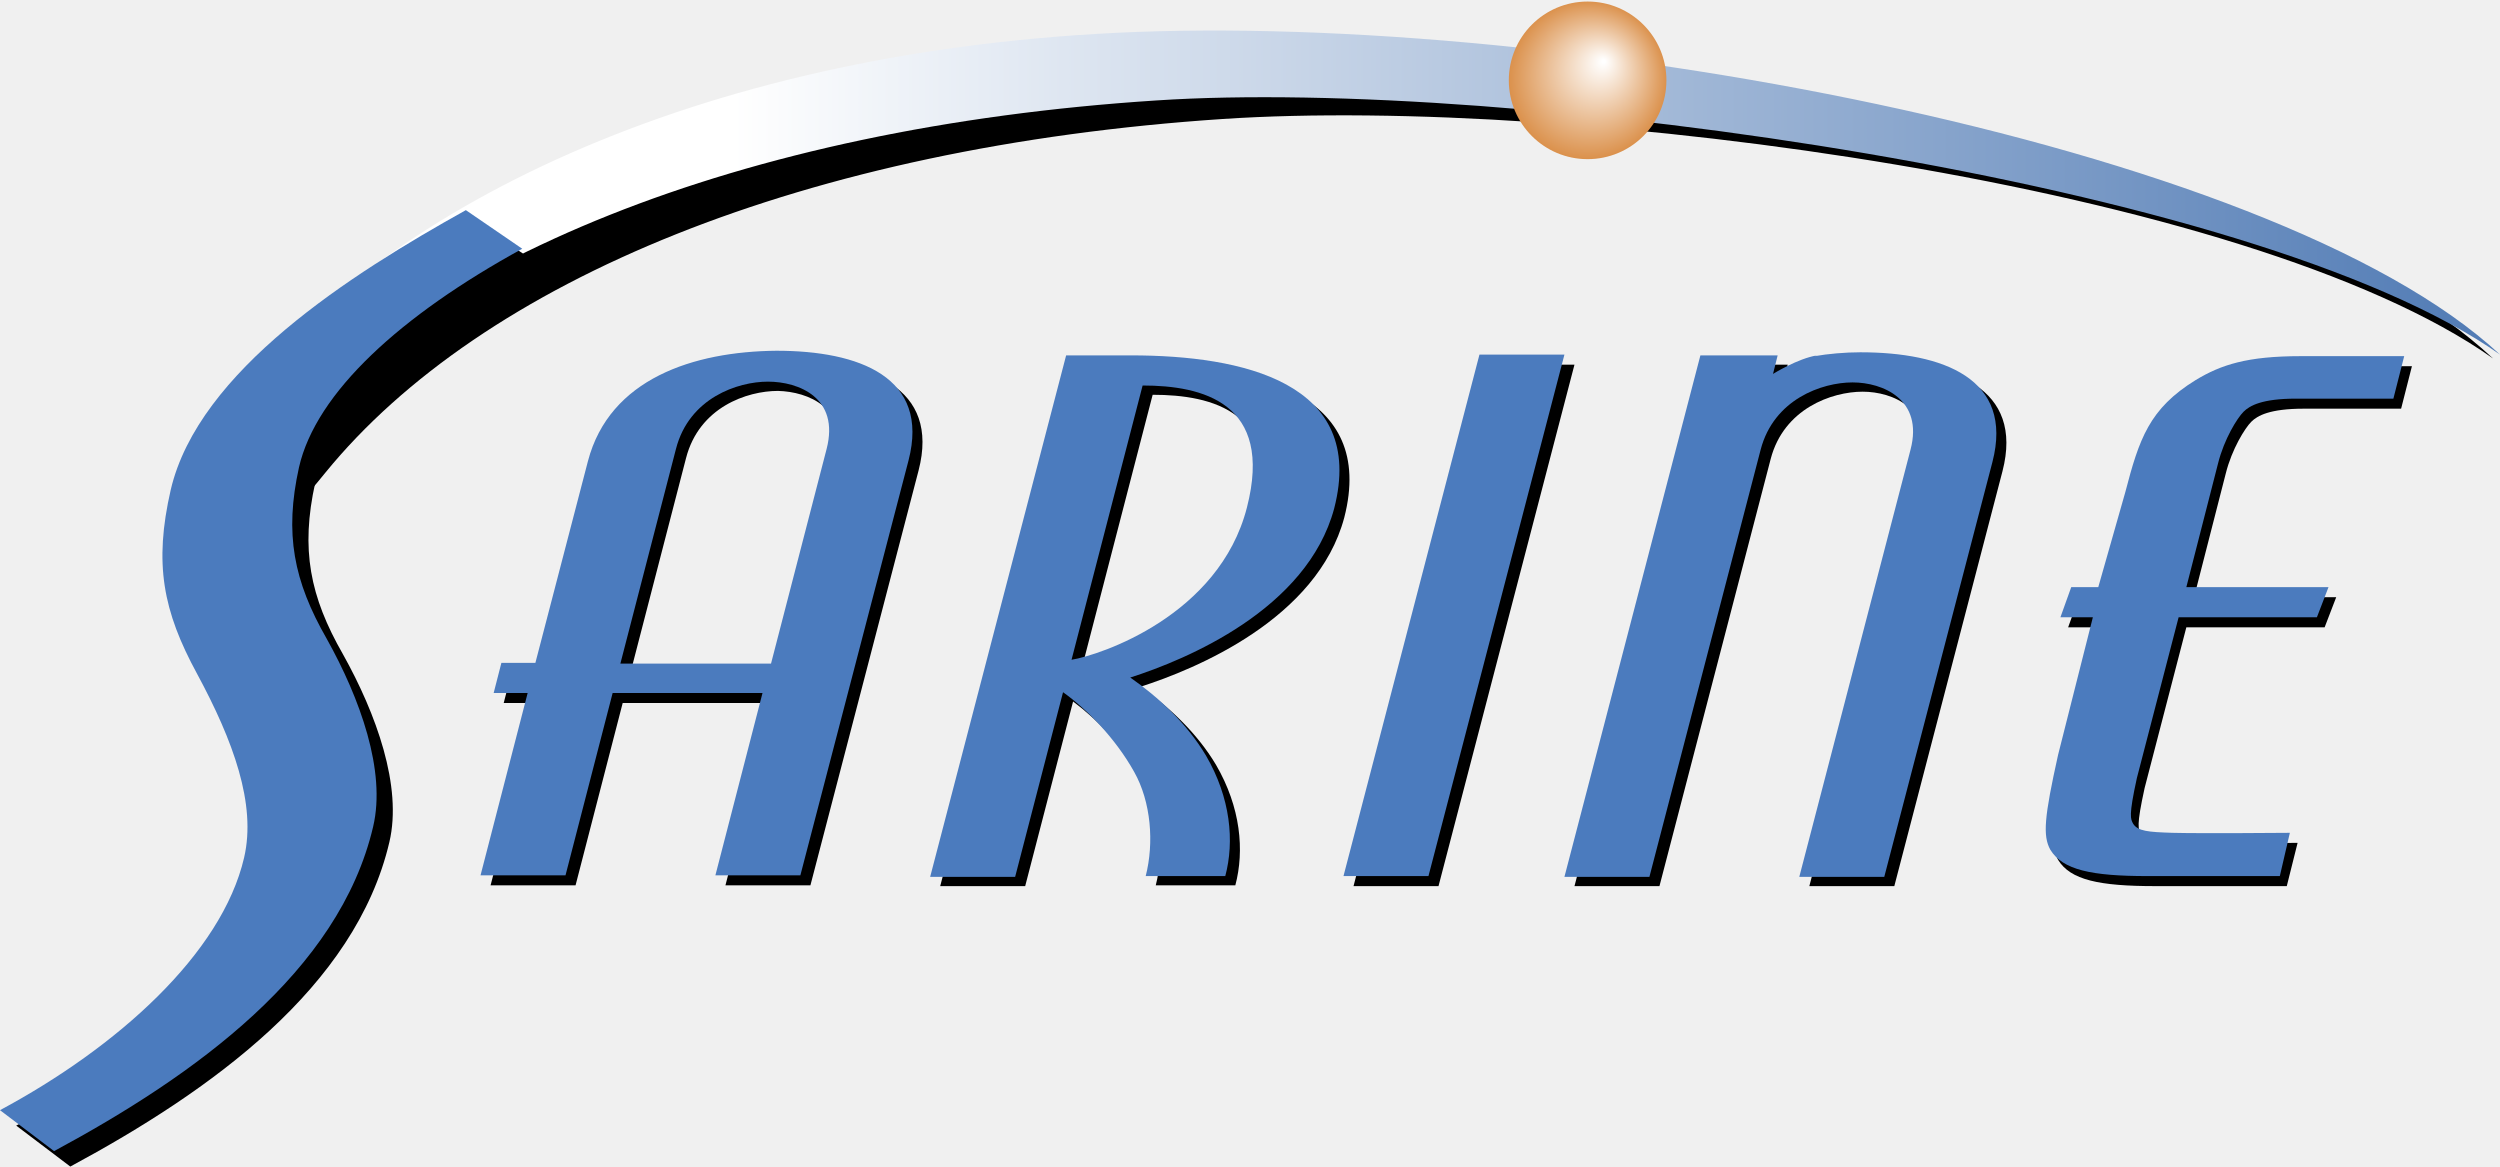
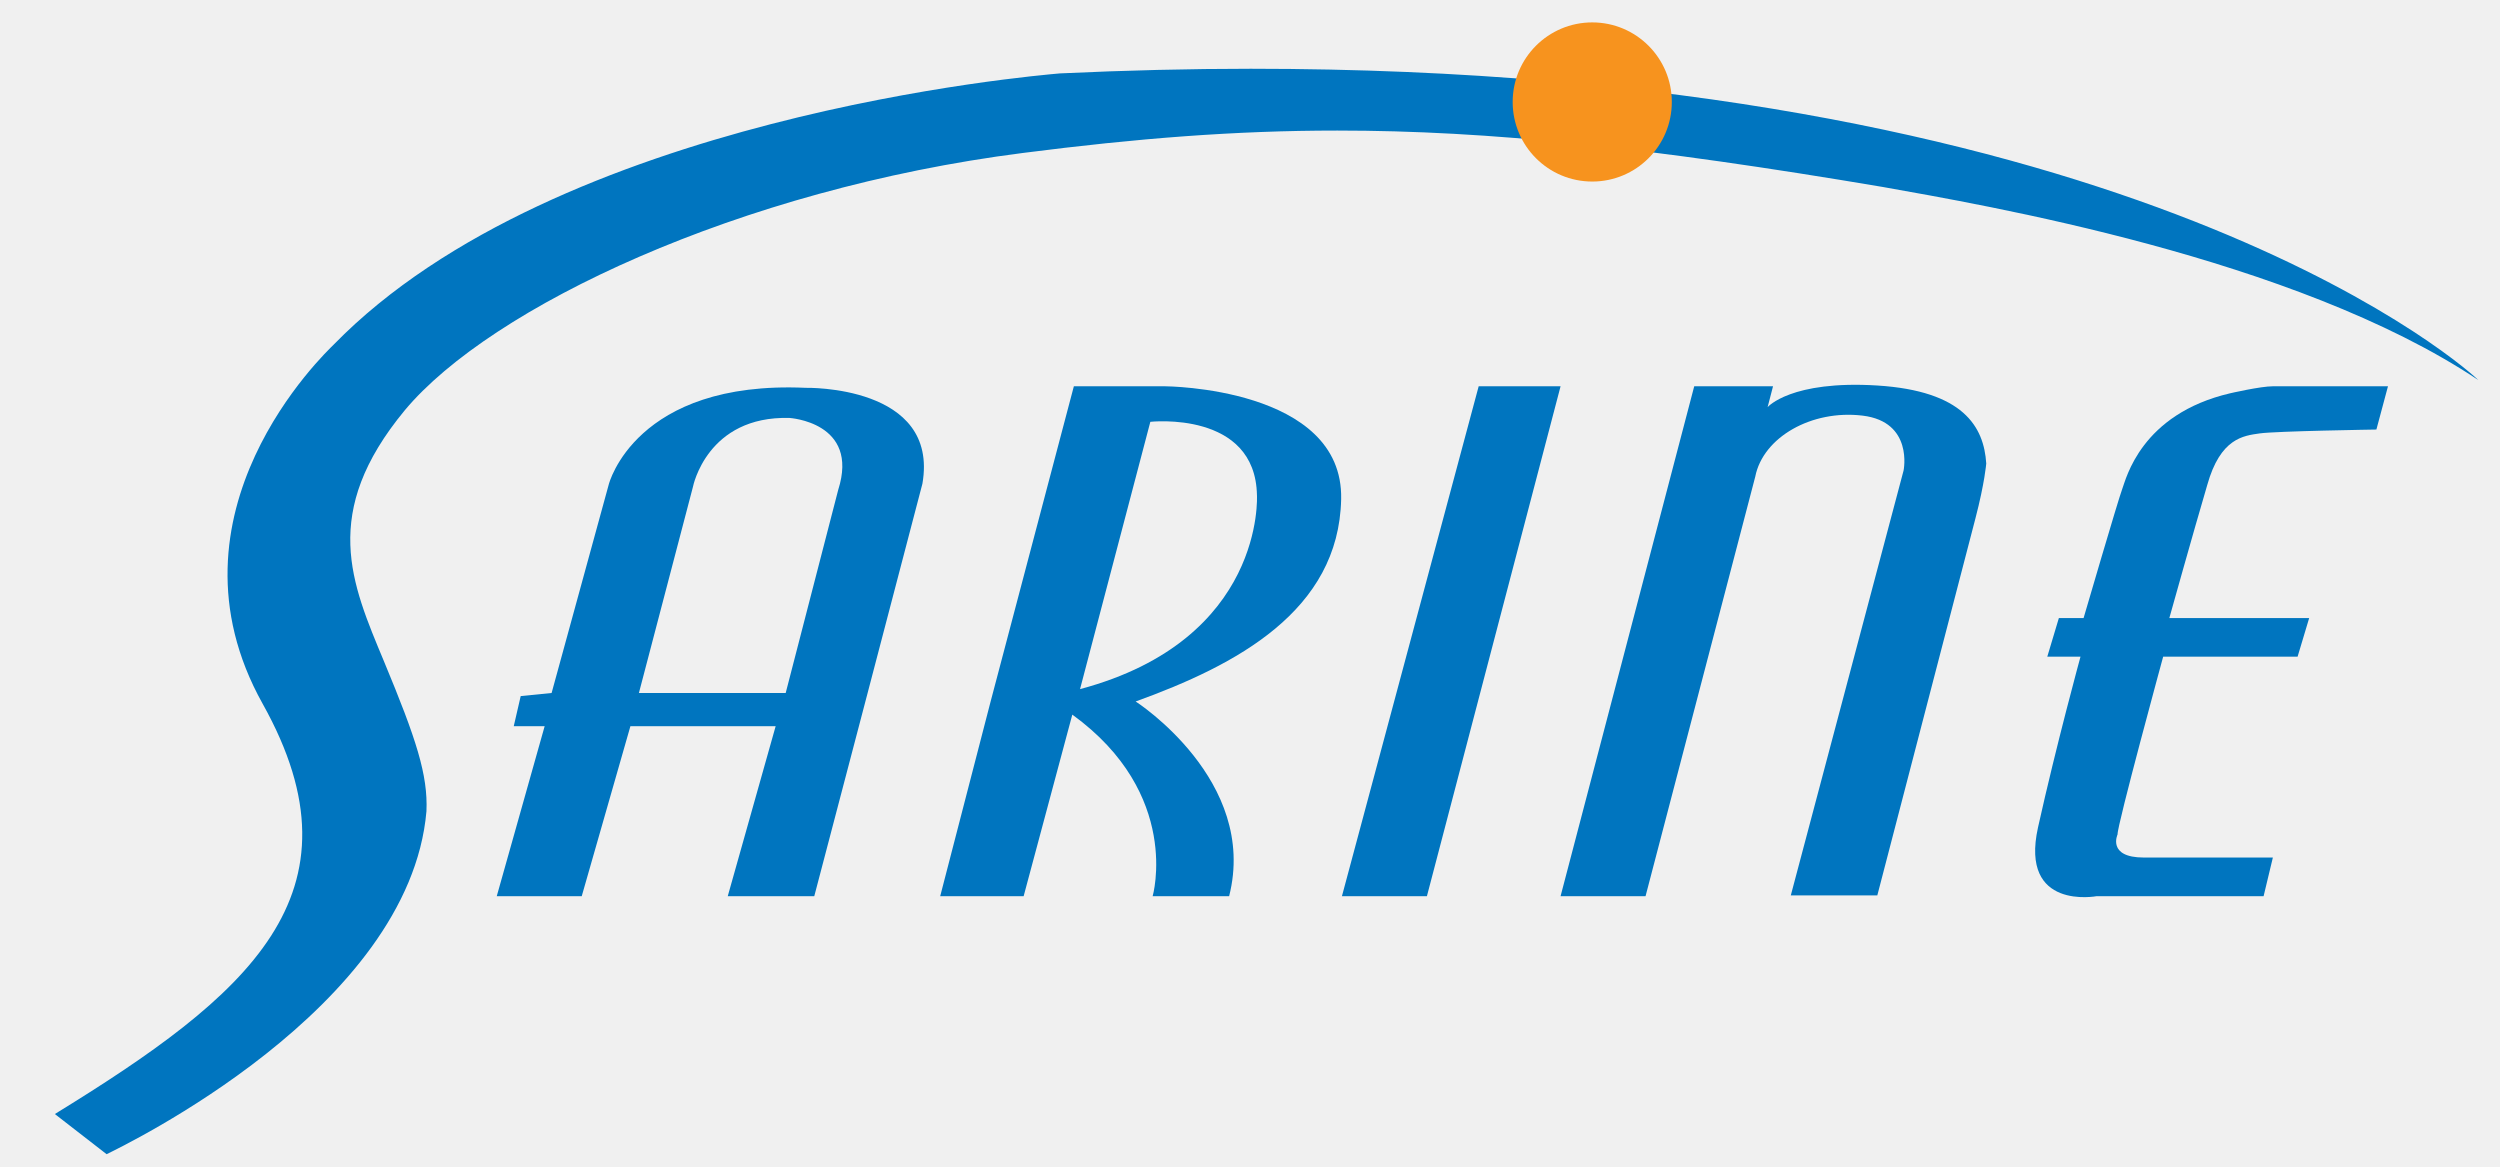
- <svg xmlns="http://www.w3.org/2000/svg" xmlns:xlink="http://www.w3.org/1999/xlink" version="1.1" x="0px" y="0px" viewBox="0 0 323.6 151" enable-background="new 0 0 323.6 151" xml:space="preserve">
-   <g id="Layer_2" display="none">
-     <rect x="-140.4" y="-436.3" display="inline" fill="#FFFFFF" stroke="#000000" stroke-miterlimit="10" width="595.3" height="841.9" />
+ <svg xmlns="http://www.w3.org/2000/svg" xmlns:xlink="http://www.w3.org/1999/xlink" version="1.1" id="Layer_1" x="0px" y="0px" viewBox="0 0 323.6 151" style="enable-background:new 0 0 323.6 151;" xml:space="preserve">
+   <style type="text/css">
+ 	.st0{display:none;}
+ 	.st1{display:inline;fill:#FFFFFF;stroke:#000000;stroke-miterlimit:10;}
+ 	.st2{display:inline;}
+ 	.st3{clip-path:url(#SVGID_2_);fill:url(#SVGID_3_);}
+ 	.st4{fill:#4B7BBE;}
+ 	.st5{fill:url(#SVGID_4_);}
+ 	.st6{fill:#0075BF;}
+ 	.st7{fill:#F7931E;}
+ </style>
+   <g id="Layer_2" class="st0">
+     <rect x="-140.4" y="-436.3" class="st1" width="595.3" height="841.9" />
  </g>
-   <g id="Layer_2_1_" display="none">
-     <g display="inline">
+   <g id="Layer_2_1_" class="st0">
+     <g class="st2">
      <g>
-         <path d="M282.4-72.7c0,0.6,0.5,1.1,1,1.1c0.5,0,1-0.5,1-1.1c0-0.6-0.5-1.1-1-1.1C282.9-73.8,282.4-73.3,282.4-72.7L282.4-72.7z" />
-         <path d="M103.4-83h1.3l0.7,0c0.5,0,1.4,0.1,1.9,0.2c0-0.2,0-0.5,0-0.9c0-0.4,0-0.5,0-0.7h-6.4v12.5h6.5c0-0.2-0.1-0.4-0.1-0.8     c0-0.5,0.1-0.6,0.1-0.8c-0.5,0.1-1.4,0.1-1.9,0.2c-1,0-1.1,0.1-2.1,0.1v-4.6h1.7c0.5,0,1.3,0.1,1.8,0.1c0-0.2-0.1-0.5-0.1-0.7     c0-0.2,0-0.4,0.1-0.5c-0.5,0-1.3,0.1-1.8,0.1h-1.7V-83z" />
-         <path d="M56.2-81.9c0.2-0.6,0.3-1.2,0.5-1.8c-0.4-0.4-1.5-0.9-2.7-0.9c-2.6,0-4,1.7-4,3.8c0,4.4,5.1,3.3,5.1,6.3     c0,1.3-0.9,1.9-2,1.9c-1.2,0-2.1-0.7-2.4-2h-0.3c-0.1,0.8-0.3,1.6-0.5,2.3c0.8,0.6,1.8,0.8,2.8,0.8c2.7,0,4.5-1.7,4.5-4     c0-4.2-5.2-3.7-5.2-6.2c0-1,0.5-1.8,1.9-1.8c1,0,1.6,0.6,2,1.6H56.2L56.2-81.9z" />
+         <path d="M282.4-72.7c0,0.6,0.5,1.1,1,1.1s1-0.5,1-1.1s-0.5-1.1-1-1.1C282.9-73.8,282.4-73.3,282.4-72.7L282.4-72.7z" />
+         <path d="M103.4-83h1.3h0.7c0.5,0,1.4,0.1,1.9,0.2c0-0.2,0-0.5,0-0.9s0-0.5,0-0.7h-6.4v12.5h6.5c0-0.2-0.1-0.4-0.1-0.8     c0-0.5,0.1-0.6,0.1-0.8c-0.5,0.1-1.4,0.1-1.9,0.2c-1,0-1.1,0.1-2.1,0.1v-4.6h1.7c0.5,0,1.3,0.1,1.8,0.1c0-0.2-0.1-0.5-0.1-0.7     s0-0.4,0.1-0.5c-0.5,0-1.3,0.1-1.8,0.1h-1.7V-83z" />
+         <path d="M56.2-81.9c0.2-0.6,0.3-1.2,0.5-1.8c-0.4-0.4-1.5-0.9-2.7-0.9c-2.6,0-4,1.7-4,3.8c0,4.4,5.1,3.3,5.1,6.3     c0,1.3-0.9,1.9-2,1.9c-1.2,0-2.1-0.7-2.4-2h-0.3c-0.1,0.8-0.3,1.6-0.5,2.3c0.8,0.6,1.8,0.8,2.8,0.8c2.7,0,4.5-1.7,4.5-4     c0-4.2-5.2-3.7-5.2-6.2c0-1,0.5-1.8,1.9-1.8c1,0,1.6,0.6,2,1.6L56.2-81.9L56.2-81.9z" />
        <path d="M65.2-75.6c0.5,1.2,0.8,2.5,1.2,3.8c0.5,0,1-0.1,1.5-0.1s1,0.1,1.5,0.1l-4.8-12.7c-0.2,0-0.4,0.1-0.6,0.1     c-0.2,0-0.4,0-0.7-0.1l-4.9,12.7c0.3,0,0.6-0.1,0.8-0.1c0.3,0,0.5,0,0.8,0.1c0.3-1.3,0.7-2.4,1.2-3.8H65.2L65.2-75.6z M61.7-76.7     l1.6-4.3l1.5,4.3H61.7L61.7-76.7z" />
-         <path d="M71.2-71.7c0.4,0,0.9-0.1,1.3-0.1c0.4,0,0.9,0.1,1.3,0.1v-5.9h0.1c0.4,0.7,0.9,1.5,1.1,2l2,3.8c0.5,0,1-0.1,1.5-0.1     c0.5,0,1,0.1,1.6,0.1l-0.7-1.1c-1-1.7-2.1-3.4-3-5.1c1.6-0.4,2.7-1.5,2.7-3.3c0-1.2-0.5-2.1-1.5-2.6c-0.7-0.4-2-0.4-2.8-0.4h-3.7     V-71.7L71.2-71.7z M73.8-83.3c1,0,2.3-0.1,2.6,1.4c0.1,0.4,0.1,0.7,0.1,0.9c0,1.9-0.9,2.8-2.7,2.6V-83.3L73.8-83.3z" />
-         <path d="M82.2-71.7c0.4,0,0.9-0.1,1.3-0.1c0.4,0,0.9,0.1,1.3,0.1v-12.5c-0.4,0-0.9,0.1-1.3,0.1c-0.4,0-0.9-0.1-1.3-0.1V-71.7     L82.2-71.7z" />
-         <path d="M88.1-71.8c0.2,0,0.5-0.1,0.7-0.1c0.2,0,0.5,0,0.7,0.1v-8.9l1.9,2.1c1.9,2.2,3.8,4.4,5.8,6.8l1.5,0v-12.5     c-0.2,0-0.5,0.1-0.7,0.1c-0.2,0-0.5,0-0.7-0.1v8.6c-2.4-2.9-5-5.7-7.4-8.6h-1.7V-71.8L88.1-71.8z" />
-         <path d="M118.8-83.4c1.5,0,2.7,0.1,3.6,0.2c0-0.2-0.1-0.4-0.1-0.5c0-0.2,0-0.3,0.1-0.5h-8.8c0,0.2,0.1,0.4,0.1,0.5     c0,0.2,0,0.4-0.1,0.5c1-0.1,2-0.2,3.8-0.2v11.7c0.2,0,0.5-0.1,0.7-0.1c0.2,0,0.5,0,0.8,0.1V-83.4L118.8-83.4z" />
-         <path d="M126-83.4h1.3l1.7,0c0.5,0,1,0.1,1.5,0.2c0-0.2-0.1-0.4-0.1-0.5c0-0.2,0-0.3,0.1-0.5h-6.1v12.5h6.2     c0-0.2-0.1-0.4-0.1-0.6c0-0.2,0-0.3,0.1-0.5c-0.5,0.1-1,0.1-1.6,0.2c-1,0-2.1,0.1-3.1,0.1V-78h2.7c0.5,0,1,0.1,1.5,0.1     c0-0.2-0.1-0.4-0.1-0.5c0-0.2,0-0.3,0.1-0.5c-0.5,0-1,0.1-1.5,0.1H126V-83.4L126-83.4z" />
-         <path d="M142.4-73.8c-0.3,0.3-1.8,1.5-3.6,1.5c-2.7,0-4.6-2.3-4.6-5.8c0-3.1,1.6-5.8,4.7-5.8c1.8,0,3,1.2,3.3,1.6l0.1,0     c0.1-0.5,0.2-1,0.4-1.4c-1.1-0.5-2.4-0.8-3.7-0.8c-3.6,0-6.5,2.3-6.5,6.5c0,4,2.3,6.5,6,6.5c1.3,0,2.7-0.3,3.8-1L142.4-73.8     L142.4-73.8z" />
-         <path d="M153.8-79c-1.2,0-2.4,0.1-3.6,0.1c-1.2,0-2.4-0.1-3.6-0.1v-5.2c-0.3,0-0.5,0.1-0.8,0.1c-0.3,0-0.5,0-0.8-0.1v12.5     c0.2,0,0.5-0.1,0.8-0.1c0.2,0,0.5,0,0.8,0.1v-6.3c1.2,0,2.4-0.1,3.6-0.1c1.2,0,2.4,0.1,3.6,0.1v6.3c0.2,0,0.5-0.1,0.8-0.1     c0.2,0,0.5,0,0.8,0.1v-12.5c-0.3,0-0.5,0.1-0.8,0.1c-0.3,0-0.5,0-0.8-0.1V-79L153.8-79z" />
-         <path d="M168.9-84.3c-0.2,0-0.3,0.1-0.5,0.1c-0.2,0-0.3,0-0.5-0.1v9.4h-0.2l-8.1-9.4h-0.7v12.5c0.2,0,0.3-0.1,0.5-0.1     c0.2,0,0.3,0,0.5,0.1v-9.9h0.2l7.4,8.7c0.4,0.4,0.7,0.9,0.9,1.1h0.5V-84.3L168.9-84.3z" />
+         <path d="M71.2-71.7c0.4,0,0.9-0.1,1.3-0.1s0.9,0.1,1.3,0.1v-5.9h0.1c0.4,0.7,0.9,1.5,1.1,2l2,3.8c0.5,0,1-0.1,1.5-0.1     s1,0.1,1.6,0.1l-0.7-1.1c-1-1.7-2.1-3.4-3-5.1c1.6-0.4,2.7-1.5,2.7-3.3c0-1.2-0.5-2.1-1.5-2.6c-0.7-0.4-2-0.4-2.8-0.4h-3.7     L71.2-71.7L71.2-71.7z M73.8-83.3c1,0,2.3-0.1,2.6,1.4c0.1,0.4,0.1,0.7,0.1,0.9c0,1.9-0.9,2.8-2.7,2.6V-83.3L73.8-83.3z" />
+         <path d="M82.2-71.7c0.4,0,0.9-0.1,1.3-0.1s0.9,0.1,1.3,0.1v-12.5c-0.4,0-0.9,0.1-1.3,0.1s-0.9-0.1-1.3-0.1V-71.7L82.2-71.7z" />
+         <path d="M88.1-71.8c0.2,0,0.5-0.1,0.7-0.1s0.5,0,0.7,0.1v-8.9l1.9,2.1c1.9,2.2,3.8,4.4,5.8,6.8h1.5v-12.5c-0.2,0-0.5,0.1-0.7,0.1     s-0.5,0-0.7-0.1v8.6c-2.4-2.9-5-5.7-7.4-8.6h-1.7v12.5H88.1z" />
+         <path d="M118.8-83.4c1.5,0,2.7,0.1,3.6,0.2c0-0.2-0.1-0.4-0.1-0.5c0-0.2,0-0.3,0.1-0.5h-8.8c0,0.2,0.1,0.4,0.1,0.5     c0,0.2,0,0.4-0.1,0.5c1-0.1,2-0.2,3.8-0.2v11.7c0.2,0,0.5-0.1,0.7-0.1s0.5,0,0.8,0.1L118.8-83.4L118.8-83.4z" />
+         <path d="M126-83.4h1.3h1.7c0.5,0,1,0.1,1.5,0.2c0-0.2-0.1-0.4-0.1-0.5c0-0.2,0-0.3,0.1-0.5h-6.1v12.5h6.2c0-0.2-0.1-0.4-0.1-0.6     s0-0.3,0.1-0.5c-0.5,0.1-1,0.1-1.6,0.2c-1,0-2.1,0.1-3.1,0.1V-78h2.7c0.5,0,1,0.1,1.5,0.1c0-0.2-0.1-0.4-0.1-0.5     c0-0.2,0-0.3,0.1-0.5c-0.5,0-1,0.1-1.5,0.1H126V-83.4L126-83.4z" />
+         <path d="M142.4-73.8c-0.3,0.3-1.8,1.5-3.6,1.5c-2.7,0-4.6-2.3-4.6-5.8c0-3.1,1.6-5.8,4.7-5.8c1.8,0,3,1.2,3.3,1.6h0.1     c0.1-0.5,0.2-1,0.4-1.4c-1.1-0.5-2.4-0.8-3.7-0.8c-3.6,0-6.5,2.3-6.5,6.5c0,4,2.3,6.5,6,6.5c1.3,0,2.7-0.3,3.8-1L142.4-73.8     L142.4-73.8z" />
+         <path d="M153.8-79c-1.2,0-2.4,0.1-3.6,0.1c-1.2,0-2.4-0.1-3.6-0.1v-5.2c-0.3,0-0.5,0.1-0.8,0.1s-0.5,0-0.8-0.1v12.5     c0.2,0,0.5-0.1,0.8-0.1c0.2,0,0.5,0,0.8,0.1V-78c1.2,0,2.4-0.1,3.6-0.1c1.2,0,2.4,0.1,3.6,0.1v6.3c0.2,0,0.5-0.1,0.8-0.1     c0.2,0,0.5,0,0.8,0.1v-12.5c-0.3,0-0.5,0.1-0.8,0.1s-0.5,0-0.8-0.1V-79L153.8-79z" />
+         <path d="M168.9-84.3c-0.2,0-0.3,0.1-0.5,0.1s-0.3,0-0.5-0.1v9.4h-0.2l-8.1-9.4h-0.7v12.5c0.2,0,0.3-0.1,0.5-0.1s0.3,0,0.5,0.1     v-9.9h0.2l7.4,8.7c0.4,0.4,0.7,0.9,0.9,1.1h0.5L168.9-84.3L168.9-84.3z" />
        <path d="M182.7-78.2c0.1,2-1.2,6-4.8,6c-2.6,0-4.7-1.9-4.7-5.7c0-3.7,1.8-6.1,4.8-6.1c1.4,0,2.7,0.6,3.6,1.8     C182.5-81,182.7-79.7,182.7-78.2L182.7-78.2z M177.9-71.6c3.8,0,6.5-2.7,6.5-6.7c0-4.4-3.3-6.3-6.5-6.3c-3.5,0-6.3,2.5-6.3,6.5     C171.5-74.1,174.1-71.6,177.9-71.6L177.9-71.6z" />
-         <path d="M188.4-84.3c-0.3,0-0.5,0.1-0.8,0.1c-0.3,0-0.5,0-0.8-0.1v12.5h6.2c0-0.2-0.1-0.4-0.1-0.6c0-0.2,0-0.3,0.1-0.5     c-0.5,0.1-1.1,0.1-1.6,0.2c-1,0-2.1,0.1-3.1,0.1V-84.3L188.4-84.3z" />
-         <path d="M206.1-78.2c0.1,2-1.2,6-4.8,6c-2.6,0-4.7-1.9-4.7-5.7c0-3.7,1.8-6.1,4.8-6.1c1.4,0,2.7,0.6,3.6,1.8     C205.9-81,206.1-79.7,206.1-78.2L206.1-78.2z M201.3-71.6c3.8,0,6.5-2.7,6.5-6.7c0-4.4-3.3-6.3-6.5-6.3c-3.5,0-6.3,2.5-6.3,6.5     C195-74.1,197.5-71.6,201.3-71.6L201.3-71.6z" />
+         <path d="M188.4-84.3c-0.3,0-0.5,0.1-0.8,0.1s-0.5,0-0.8-0.1v12.5h6.2c0-0.2-0.1-0.4-0.1-0.6s0-0.3,0.1-0.5     c-0.5,0.1-1.1,0.1-1.6,0.2c-1,0-2.1,0.1-3.1,0.1v-11.7H188.4z" />
+         <path d="M206.1-78.2c0.1,2-1.2,6-4.8,6c-2.6,0-4.7-1.9-4.7-5.7c0-3.7,1.8-6.1,4.8-6.1c1.4,0,2.7,0.6,3.6,1.8     C205.9-81,206.1-79.7,206.1-78.2L206.1-78.2z M201.3-71.6c3.8,0,6.5-2.7,6.5-6.7c0-4.4-3.3-6.3-6.5-6.3c-3.5,0-6.3,2.5-6.3,6.5     S197.5-71.6,201.3-71.6L201.3-71.6z" />
        <path d="M220.6-82.1c0.1-0.5,0.2-1,0.4-1.4c-0.4-0.3-1.8-1.1-4.4-1.1c-3.8,0-6.7,2.3-6.7,6.5c0,3.7,2,6.5,6.3,6.5     c1.6,0,3.2-0.3,4.7-0.8v-5.2c-0.3,0-0.5,0.1-0.7,0.1c-0.3,0-0.5,0-0.8-0.1v4.7c-0.8,0.4-1.7,0.6-2.7,0.6c-3.4,0-5.1-2.3-5.1-5.9     c0-3.7,2-5.7,4.9-5.7c1.5,0,2.9,0.6,3.9,1.8H220.6L220.6-82.1z" />
-         <path d="M224.1-71.8c0.2,0,0.5-0.1,0.8-0.1c0.2,0,0.5,0,0.8,0.1v-12.5c-0.3,0-0.5,0.1-0.8,0.1c-0.3,0-0.5,0-0.8-0.1V-71.8     L224.1-71.8z" />
-         <path d="M230.5-83.4h1.3l1.7,0c0.5,0,1,0.1,1.5,0.2c0-0.2-0.1-0.4-0.1-0.5c0-0.2,0-0.3,0.1-0.5H229v12.5h6.2c0-0.2,0-0.4,0-0.6     c0-0.2,0-0.3,0-0.5c-0.5,0.1-1,0.1-1.6,0.2c-1,0-2.1,0.1-3.1,0.1V-78h2.6c0.5,0,1,0.1,1.5,0.1c0-0.2-0.1-0.4-0.1-0.5     c0-0.2,0-0.3,0.1-0.5c-0.5,0-1,0.1-1.5,0.1h-2.6V-83.4L230.5-83.4z" />
-         <path d="M237.5-74.3c-0.1,0.5-0.2,1.1-0.3,1.6c0.6,0.7,2,1.1,2.8,1.1c2.3,0,4.2-1.6,4.2-4.2c0-3.9-5.4-2.5-5.4-5.9     c0-1.3,1-2.1,2.2-2.1c1,0,1.8,0.6,2.1,1.6h0.2c0.1-0.5,0.3-1,0.5-1.5c-0.6-0.6-1.6-0.9-2.5-0.9c-2.1,0-3.8,1.2-3.8,3.5     c0,4.1,5.4,2.6,5.4,6c0,1.4-1,2.7-2.4,2.7c-1.3,0-2.1-0.7-2.8-1.9H237.5L237.5-74.3z" />
-         <path d="M253.3-84.3c-0.3,0-0.5,0.1-0.8,0.1c-0.3,0-0.5,0-0.8-0.1v12.5h6.2c0-0.2-0.1-0.4-0.1-0.6c0-0.2,0-0.3,0.1-0.5     c-0.5,0.1-1.1,0.1-1.6,0.2c-1,0-2.1,0.1-3.1,0.1V-84.3L253.3-84.3z" />
-         <path d="M263.2-83.4c1.5,0,2.7,0.1,3.6,0.2c0-0.2,0-0.4,0-0.5c0-0.2,0-0.3,0-0.5h-8.8c0,0.2,0.1,0.4,0.1,0.5c0,0.2,0,0.4-0.1,0.5     c1-0.1,2-0.2,3.8-0.2v11.7c0.2,0,0.5-0.1,0.8-0.1c0.2,0,0.5,0,0.8,0.1V-83.4L263.2-83.4z" />
-         <path d="M270.6-83.6c0.7,0,1.5-0.1,2.2-0.1c3.8,0,5.3,1.4,5.3,5.3c0,2.2-0.6,4.3-2.5,5.2c-1.4,0.8-3.5,0.5-5,0.4V-83.6     L270.6-83.6z M269.1-71.8h3.3c1.8,0,3.7,0,5.2-1.4c1.3-1.2,2.2-2.9,2.2-5.4c0-1.7-0.5-3.4-1.8-4.6c-1.4-1.3-3.2-1.1-5-1.1h-3.9     V-71.8L269.1-71.8z" />
+         <path d="M224.1-71.8c0.2,0,0.5-0.1,0.8-0.1c0.2,0,0.5,0,0.8,0.1v-12.5c-0.3,0-0.5,0.1-0.8,0.1s-0.5,0-0.8-0.1V-71.8L224.1-71.8z" />
+         <path d="M230.5-83.4h1.3h1.7c0.5,0,1,0.1,1.5,0.2c0-0.2-0.1-0.4-0.1-0.5c0-0.2,0-0.3,0.1-0.5h-6v12.5h6.2c0-0.2,0-0.4,0-0.6     s0-0.3,0-0.5c-0.5,0.1-1,0.1-1.6,0.2c-1,0-2.1,0.1-3.1,0.1V-78h2.6c0.5,0,1,0.1,1.5,0.1c0-0.2-0.1-0.4-0.1-0.5     c0-0.2,0-0.3,0.1-0.5c-0.5,0-1,0.1-1.5,0.1h-2.6L230.5-83.4L230.5-83.4z" />
+         <path d="M237.5-74.3c-0.1,0.5-0.2,1.1-0.3,1.6c0.6,0.7,2,1.1,2.8,1.1c2.3,0,4.2-1.6,4.2-4.2c0-3.9-5.4-2.5-5.4-5.9     c0-1.3,1-2.1,2.2-2.1c1,0,1.8,0.6,2.1,1.6h0.2c0.1-0.5,0.3-1,0.5-1.5c-0.6-0.6-1.6-0.9-2.5-0.9c-2.1,0-3.8,1.2-3.8,3.5     c0,4.1,5.4,2.6,5.4,6c0,1.4-1,2.7-2.4,2.7c-1.3,0-2.1-0.7-2.8-1.9L237.5-74.3L237.5-74.3z" />
+         <path d="M253.3-84.3c-0.3,0-0.5,0.1-0.8,0.1s-0.5,0-0.8-0.1v12.5h6.2c0-0.2-0.1-0.4-0.1-0.6s0-0.3,0.1-0.5     c-0.5,0.1-1.1,0.1-1.6,0.2c-1,0-2.1,0.1-3.1,0.1v-11.7H253.3z" />
+         <path d="M263.2-83.4c1.5,0,2.7,0.1,3.6,0.2c0-0.2,0-0.4,0-0.5c0-0.2,0-0.3,0-0.5H258c0,0.2,0.1,0.4,0.1,0.5c0,0.2,0,0.4-0.1,0.5     c1-0.1,2-0.2,3.8-0.2v11.7c0.2,0,0.5-0.1,0.8-0.1c0.2,0,0.5,0,0.8,0.1v-11.7H263.2z" />
+         <path d="M270.6-83.6c0.7,0,1.5-0.1,2.2-0.1c3.8,0,5.3,1.4,5.3,5.3c0,2.2-0.6,4.3-2.5,5.2c-1.4,0.8-3.5,0.5-5,0.4V-83.6     L270.6-83.6z M269.1-71.8h3.3c1.8,0,3.7,0,5.2-1.4c1.3-1.2,2.2-2.9,2.2-5.4c0-1.7-0.5-3.4-1.8-4.6c-1.4-1.3-3.2-1.1-5-1.1h-3.9     L269.1-71.8L269.1-71.8z" />
      </g>
      <path d="M25.1-148.5c19.1-26.9,60.1-47,113.5-50.2c57.1-3.5,142.7,12,172.3,39.6c-31.8-22.5-119.1-34-164.4-31    c-54.1,3.6-95.9,20.8-116.2,45.8C19-130.3,14.9-134.3,25.1-148.5L25.1-148.5z" />
      <g>
-         <defs>
-           <path id="SVGID_1_" d="M16.4-151c19.1-26.9,60.1-47,113.5-50.2c57.1-3.5,152.2,13.9,181.8,41.5      c-31.8-22.5-128.6-35.9-173.9-32.9c-54.1,3.6-95.9,20.9-116.2,45.8C10.3-132.7,6.3-136.7,16.4-151L16.4-151z" />
-         </defs>
-         <clipPath id="SVGID_2_">
-           <use xlink:href="#SVGID_1_" overflow="visible" />
-         </clipPath>
-         <linearGradient id="SVGID_3_" gradientUnits="userSpaceOnUse" x1="5.753" y1="-168.463" x2="314.773" y2="-168.463">
-           <stop offset="0.25" style="stop-color:#FFFFFF" />
-           <stop offset="1" style="stop-color:#4D78B3" />
-         </linearGradient>
-         <rect x="5.8" y="-205.5" clip-path="url(#SVGID_2_)" fill="url(#SVGID_3_)" width="309" height="74" />
+         <g>
+           <defs>
+             <path id="SVGID_1_" d="M16.4-151c19.1-26.9,60.1-47,113.5-50.2c57.1-3.5,152.2,13.9,181.8,41.5       c-31.8-22.5-128.6-35.9-173.9-32.9c-54.1,3.6-95.9,20.9-116.2,45.8C10.3-132.7,6.3-136.7,16.4-151L16.4-151z" />
+           </defs>
+           <clipPath id="SVGID_2_">
+             <use xlink:href="#SVGID_1_" style="overflow:visible;" />
+           </clipPath>
+           <linearGradient id="SVGID_3_" gradientUnits="userSpaceOnUse" x1="5.8" y1="320.5" x2="314.8" y2="320.5" gradientTransform="matrix(1 0 0 -1 0 152)">
+             <stop offset="0.25" style="stop-color:#FFFFFF" />
+             <stop offset="1" style="stop-color:#4D78B3" />
+           </linearGradient>
+           <rect x="5.8" y="-205.5" class="st3" width="309" height="74" />
+         </g>
      </g>
-       <path d="M284.2-90.9h-17.1c-7.3,0-11-0.8-12.6-3.4c-1-1.8-0.8-4.2,1-12.3l4.5-17.8h-4.2l1.4-3.9h3.5l3.5-12.3    c1.8-6.9,3.1-10.8,9.1-14.5c3.3-2,6.7-3.1,13.6-3.1h13.4l-1.4,5.5c0,0-8.7,0-12.6,0c-4.4,0-6,0.9-6.8,1.7    c-0.8,0.8-2.5,3.5-3.3,6.7l-4.1,16h18.4l-1.5,3.9h-17.9l-5.4,20.8c-1.1,5-0.8,5.3-0.5,5.9c0.6,1,2,1.1,5.1,1.2    c3.6,0.1,15.2,0,15.2,0L284.2-90.9z" />
-       <path fill="#4B7BBE" d="M283.3-92.2h-17.1c-7.3,0-11-0.8-12.6-3.4c-1-1.8-0.8-4.2,1-12.3l4.5-17.8h-4.2l1.4-3.9h3.5l3.5-12.3    c1.8-6.9,3.1-10.8,9.1-14.5c3.3-2,6.7-3.1,13.6-3.1h13.4L298-154c0,0-8.7,0-12.6,0c-4.4,0-6,0.9-6.8,1.7c-0.8,0.8-2.5,3.5-3.3,6.7    l-4.1,16h18.4l-1.5,3.9h-17.9l-5.4,20.8c-1.1,5-0.8,5.3-0.5,5.9c0.6,1,2,1.1,5.1,1.2c3.6,0.1,15.2,0,15.2,0L283.3-92.2z" />
-       <path d="M224.8-158.5L219-156l0.6-2.4h-10l-17.6,67.5h11l14.4-55.3c1.7-6.5,7.9-8.7,11.9-8.7c3.9,0,9.2,2.2,7.5,8.7l-14.4,55.3h11    l14-53.7c2.8-10.8-6.4-14.2-17.1-14.2C227.7-158.8,225.7-158.6,224.8-158.5L224.8-158.5z" />
-       <path fill="#4B7BBE" d="M223.4-159.6c-2.5,0.4-5.7,2.4-5.7,2.4l0.6-2.4h-10l-17.6,67.5h11l14.4-55.3c1.7-6.5,7.9-8.7,11.9-8.7    c3.9,0,9.2,2.2,7.5,8.7l-14.4,55.3h11l14-53.7c2.8-10.8-6.4-14.2-17.1-14.2c-2,0-4.2,0.2-5.9,0.5" />
-       <polygon points="180.9,-158.4 163.3,-90.9 174.4,-90.9 192,-158.4 180.9,-158.4   " />
-       <polygon fill="#4B7BBE" points="179.7,-159.6 162.1,-92.2 173.1,-92.2 190.7,-159.6 179.7,-159.6   " />
+       <path d="M284.2-90.9h-17.1c-7.3,0-11-0.8-12.6-3.4c-1-1.8-0.8-4.2,1-12.3l4.5-17.8h-4.2l1.4-3.9h3.5l3.5-12.3    c1.8-6.9,3.1-10.8,9.1-14.5c3.3-2,6.7-3.1,13.6-3.1h13.4l-1.4,5.5c0,0-8.7,0-12.6,0c-4.4,0-6,0.9-6.8,1.7s-2.5,3.5-3.3,6.7    l-4.1,16h18.4l-1.5,3.9h-17.9l-5.4,20.8c-1.1,5-0.8,5.3-0.5,5.9c0.6,1,2,1.1,5.1,1.2c3.6,0.1,15.2,0,15.2,0L284.2-90.9z" />
+       <path class="st4" d="M283.3-92.2h-17.1c-7.3,0-11-0.8-12.6-3.4c-1-1.8-0.8-4.2,1-12.3l4.5-17.8h-4.2l1.4-3.9h3.5l3.5-12.3    c1.8-6.9,3.1-10.8,9.1-14.5c3.3-2,6.7-3.1,13.6-3.1h13.4L298-154c0,0-8.7,0-12.6,0c-4.4,0-6,0.9-6.8,1.7s-2.5,3.5-3.3,6.7l-4.1,16    h18.4l-1.5,3.9h-17.9l-5.4,20.8c-1.1,5-0.8,5.3-0.5,5.9c0.6,1,2,1.1,5.1,1.2c3.6,0.1,15.2,0,15.2,0L283.3-92.2z" />
+       <path d="M224.8-158.5L219-156l0.6-2.4h-10L192-90.9h11l14.4-55.3c1.7-6.5,7.9-8.7,11.9-8.7c3.9,0,9.2,2.2,7.5,8.7l-14.4,55.3h11    l14-53.7c2.8-10.8-6.4-14.2-17.1-14.2C227.7-158.8,225.7-158.6,224.8-158.5L224.8-158.5z" />
+       <path class="st4" d="M223.4-159.6c-2.5,0.4-5.7,2.4-5.7,2.4l0.6-2.4h-10l-17.6,67.5h11l14.4-55.3c1.7-6.5,7.9-8.7,11.9-8.7    c3.9,0,9.2,2.2,7.5,8.7l-14.4,55.3h11l14-53.7c2.8-10.8-6.4-14.2-17.1-14.2c-2,0-4.2,0.2-5.9,0.5" />
+       <polygon points="180.9,-158.4 163.3,-90.9 174.4,-90.9 192,-158.4   " />
+       <polygon class="st4" points="179.7,-159.6 162.1,-92.2 173.1,-92.2 190.7,-159.6   " />
      <path d="M136.2-104.5c2.2,3.9,2.6,9.2,1.5,13.5H148c1.2-4.5,0.7-10.1-2.5-15.6c-2.5-4.2-6.2-7.6-9.8-10.1    c7.2-2.3,22.9-8.8,26.4-21.9c4.2-16.3-11.9-19.8-26.3-19.8h-8.4l-17.6,67.5h11l6.2-23.9C130.2-112.5,133.8-108.8,136.2-104.5    L136.2-104.5z M137.3-154.5c7.7,0,17,2.2,13.5,15.8c-3.6,14-19,19.1-22.7,19.7L137.3-154.5L137.3-154.5z" />
-       <path fill="#4B7BBE" d="M135-105.7c2.2,3.9,2.6,9.2,1.5,13.5h10.3c1.2-4.5,0.7-10.1-2.5-15.6c-2.5-4.2-6.2-7.6-9.8-10.1    c7.2-2.3,22.9-8.8,26.4-21.9c4.2-16.3-11.9-19.8-26.3-19.8h-8.4l-17.6,67.5h11l6.2-23.9C128.9-113.8,132.6-110,135-105.7    L135-105.7z M136.1-155.7c7.7,0,17,2.2,13.5,15.8c-3.6,14-19,19.1-22.7,19.7L136.1-155.7L136.1-155.7z" />
-       <path d="M65.6-144.6l-6.8,26.1h-4.4l-1,3.9h4.4l-6.1,23.6h11l6.1-23.6h19.4L82-90.9h11l14-53.7c2.8-10.8-6.4-14.2-17.1-14.2    C79.2-158.8,68.4-155.3,65.6-144.6L65.6-144.6z M96.4-146.3l-7.2,27.8H69.8l7.2-27.8c1.7-6.6,7.9-8.7,11.9-8.7    C92.8-154.9,98.1-152.8,96.4-146.3L96.4-146.3z" />
-       <path fill="#4B7BBE" d="M64.3-145.8l-6.8,26.1h-4.4l-1,3.9h4.4l-6.1,23.6h11l6.1-23.6h19.4l-6.1,23.6h11l14-53.7    c2.8-10.8-6.4-14.2-17.1-14.2C78-160.1,67.1-156.6,64.3-145.8L64.3-145.8z M95.2-147.5l-7.2,27.8H68.5l7.2-27.8    c1.7-6.6,8-8.7,11.9-8.7C91.6-156.2,96.9-154.1,95.2-147.5L95.2-147.5z" />
+       <path class="st4" d="M135-105.7c2.2,3.9,2.6,9.2,1.5,13.5h10.3c1.2-4.5,0.7-10.1-2.5-15.6c-2.5-4.2-6.2-7.6-9.8-10.1    c7.2-2.3,22.9-8.8,26.4-21.9c4.2-16.3-11.9-19.8-26.3-19.8h-8.4l-17.6,67.5h11l6.2-23.9C128.9-113.8,132.6-110,135-105.7    L135-105.7z M136.1-155.7c7.7,0,17,2.2,13.5,15.8c-3.6,14-19,19.1-22.7,19.7L136.1-155.7L136.1-155.7z" />
+       <path d="M65.6-144.6l-6.8,26.1h-4.4l-1,3.9h4.4L51.7-91h11l6.1-23.6h19.4L82-90.9h11l14-53.7c2.8-10.8-6.4-14.2-17.1-14.2    S68.4-155.3,65.6-144.6L65.6-144.6z M96.4-146.3l-7.2,27.8H69.8l7.2-27.8c1.7-6.6,7.9-8.7,11.9-8.7    C92.8-154.9,98.1-152.8,96.4-146.3L96.4-146.3z" />
+       <path class="st4" d="M64.3-145.8l-6.8,26.1h-4.4l-1,3.9h4.4l-6.1,23.6h11l6.1-23.6h19.4l-6.1,23.6h11l14-53.7    c2.8-10.8-6.4-14.2-17.1-14.2C78-160.1,67.1-156.6,64.3-145.8L64.3-145.8z M95.2-147.5L88-119.7H68.5l7.2-27.8    c1.7-6.6,8-8.7,11.9-8.7C91.6-156.2,96.9-154.1,95.2-147.5L95.2-147.5z" />
      <path d="M57.9-171.4l-7.3-5c-14.9,8.3-34.7,20.8-38.2,36.2c-2.2,9.6-1,15.7,3.4,23.8c4.7,8.7,7.7,16.9,6.1,23.8    C19-80,5.4-68-9.7-59.8l7,5.3c18.2-9.8,36.9-23.2,41.3-42c1.7-7.2-1.7-16.6-6-24.3c-4.3-7.5-5.5-13.6-3.6-22.2    C31.2-152.8,42.2-162.8,57.9-171.4L57.9-171.4z" />
-       <path fill="#4B7BBE" d="M55.8-173.3l-7.3-5c-14.9,8.3-34.7,20.8-38.2,36.2c-2.2,9.6-1,15.7,3.4,23.8c4.7,8.7,7.7,16.9,6.1,23.8    C16.9-82,3.3-70-11.8-61.8l7,5.3c18.2-9.8,36.9-23.2,41.3-42c1.7-7.2-1.7-16.6-6-24.3c-4.3-7.5-5.5-13.6-3.6-22.2    C29.1-154.8,40.1-164.8,55.8-173.3L55.8-173.3z" />
-       <radialGradient id="SVGID_4_" cx="193.728" cy="-195.207" r="10.227" fx="195.821" fy="-197.674" gradientUnits="userSpaceOnUse">
-         <stop offset="1.996805e-002" style="stop-color:#FFFFFF" />
+       <path class="st4" d="M55.8-173.3l-7.3-5c-14.9,8.3-34.7,20.8-38.2,36.2c-2.2,9.6-1,15.7,3.4,23.8c4.7,8.7,7.7,16.9,6.1,23.8    C16.9-82,3.3-70-11.8-61.8l7,5.3c18.2-9.8,36.9-23.2,41.3-42c1.7-7.2-1.7-16.6-6-24.3c-4.3-7.5-5.5-13.6-3.6-22.2    C29.1-154.8,40.1-164.8,55.8-173.3L55.8-173.3z" />
+       <radialGradient id="SVGID_4_" cx="193.728" cy="347.2" r="10.23" fx="195.822" fy="344.733" gradientTransform="matrix(1 0 0 -1 0 152)" gradientUnits="userSpaceOnUse">
+         <stop offset="1.996805e-02" style="stop-color:#FFFFFF" />
        <stop offset="1" style="stop-color:#DB914C" />
      </radialGradient>
-       <circle fill="url(#SVGID_4_)" cx="193.7" cy="-195.2" r="10.2" />
+       <circle class="st5" cx="193.7" cy="-195.2" r="10.2" />
    </g>
  </g>
-   <g id="Layer_1">
+   <g>
    <g>
-       <path d="M36.9,57C55.9,30.1,97,10.1,150.4,6.8c57.1-3.5,142.7,12,172.3,39.6c-31.8-22.5-119.1-34-164.4-31    C104.2,19,62.4,36.3,42.1,61.2C30.8,75.3,26.8,71.3,36.9,57L36.9,57z" />
-       <g>
-         <defs>
-           <path id="SVGID_5_" d="M28.2,54.6c19.1-26.9,60.1-47,113.5-50.2C198.9,0.9,294,18.3,323.6,45.9C291.8,23.4,195,10,149.7,13      C95.6,16.5,53.7,33.8,33.5,58.8C22.2,72.8,18.1,68.9,28.2,54.6L28.2,54.6z" />
-         </defs>
-         <clipPath id="SVGID_6_">
-           <use xlink:href="#SVGID_5_" overflow="visible" />
-         </clipPath>
-         <linearGradient id="SVGID_7_" gradientUnits="userSpaceOnUse" x1="17.557" y1="37.109" x2="326.578" y2="37.109">
-           <stop offset="0.25" style="stop-color:#FFFFFF" />
-           <stop offset="1" style="stop-color:#4D78B3" />
-         </linearGradient>
-         <rect x="17.6" y="0.1" clip-path="url(#SVGID_6_)" fill="url(#SVGID_7_)" width="309" height="74" />
-       </g>
-       <path d="M296,114.7H279c-7.3,0-11-0.8-12.6-3.4c-1-1.8-0.8-4.2,1-12.3l4.5-17.8h-4.2l1.4-3.9h3.5l3.5-12.3    c1.8-6.9,3.1-10.8,9.1-14.5c3.3-2,6.7-3.1,13.6-3.1h13.4l-1.4,5.5c0,0-8.7,0-12.6,0c-4.4,0-6,0.9-6.8,1.7    c-0.8,0.8-2.5,3.5-3.3,6.7l-4.1,16h18.4l-1.5,3.9h-17.9l-5.4,20.8c-1.1,5-0.8,5.3-0.5,5.9c0.6,1,2,1.1,5.1,1.2    c3.6,0.1,15.2,0,15.2,0L296,114.7z" />
-       <path fill="#4B7BBE" d="M295.1,113.4H278c-7.3,0-11-0.8-12.6-3.4c-1-1.8-0.8-4.2,1-12.3l4.5-17.8h-4.2l1.4-3.9h3.5l3.5-12.3    c1.8-6.9,3.1-10.8,9.1-14.5c3.3-2,6.7-3.1,13.6-3.1h13.4l-1.4,5.5c0,0-8.7,0-12.6,0c-4.4,0-6,0.9-6.8,1.7    c-0.8,0.8-2.5,3.5-3.3,6.7l-4.1,16h18.4l-1.5,3.9h-17.9l-5.4,20.8c-1.1,5-0.8,5.3-0.5,5.9c0.6,1,2,1.1,5.1,1.2    c3.6,0.1,15.2,0,15.2,0L295.1,113.4z" />
-       <path d="M236.6,47.1l-5.8,2.5l0.6-2.4h-10l-17.6,67.5h11l14.4-55.3c1.7-6.5,7.9-8.7,11.9-8.7c3.9,0,9.2,2.2,7.5,8.7l-14.4,55.3h11    l14-53.7c2.8-10.8-6.4-14.2-17.1-14.2C239.5,46.7,237.5,47,236.6,47.1L236.6,47.1z" />
-       <path fill="#4B7BBE" d="M235.2,46c-2.5,0.4-5.7,2.4-5.7,2.4l0.6-2.4h-10l-17.6,67.5h11l14.4-55.3c1.7-6.5,7.9-8.7,11.9-8.7    c3.9,0,9.2,2.2,7.5,8.7l-14.4,55.3h11l14-53.7c2.8-10.8-6.4-14.2-17.1-14.2c-2,0-4.2,0.2-5.9,0.5" />
-       <polygon points="192.7,47.2 175.2,114.7 186.2,114.7 203.8,47.2 192.7,47.2   " />
-       <polygon fill="#4B7BBE" points="191.5,45.9 173.9,113.4 184.9,113.4 202.5,45.9 191.5,45.9   " />
-       <path d="M148.1,101.1c2.2,3.9,2.6,9.2,1.5,13.5h10.3c1.2-4.5,0.7-10.1-2.5-15.6c-2.5-4.2-6.2-7.6-9.8-10.1    c7.2-2.3,22.9-8.8,26.4-21.9c4.2-16.3-11.9-19.8-26.3-19.8h-8.4l-17.6,67.5h11l6.2-23.9C142,93.1,145.6,96.8,148.1,101.1    L148.1,101.1z M149.2,51.1c7.7,0,17,2.2,13.5,15.8c-3.6,14-19,19.1-22.7,19.7L149.2,51.1L149.2,51.1z" />
-       <path fill="#4B7BBE" d="M146.8,99.9c2.2,3.9,2.6,9.2,1.5,13.5h10.3c1.2-4.5,0.7-10.1-2.5-15.6c-2.5-4.2-6.2-7.6-9.8-10.1    c7.2-2.3,22.9-8.8,26.4-21.9c4.2-16.3-11.9-19.8-26.3-19.8h-8.4l-17.6,67.5h11l6.2-23.9C140.7,91.8,144.4,95.6,146.8,99.9    L146.8,99.9z M147.9,49.9c7.7,0,17,2.2,13.5,15.8c-3.6,14-19,19.1-22.7,19.7L147.9,49.9L147.9,49.9z" />
-       <path d="M77.4,61l-6.8,26.1h-4.4l-1,3.9h4.4l-6.1,23.6h11l6.1-23.6H100l-6.1,23.6h11l14-53.7c2.8-10.8-6.4-14.2-17.1-14.2    C91,46.7,80.2,50.2,77.4,61L77.4,61z M108.2,59.3L101,87.1H81.6l7.2-27.8c1.7-6.6,7.9-8.7,11.9-8.7    C104.6,50.7,109.9,52.8,108.2,59.3L108.2,59.3z" />
-       <path fill="#4B7BBE" d="M76.1,59.7l-6.8,26.1h-4.4l-1,3.9h4.4l-6.1,23.6h11l6.1-23.6h19.4l-6.1,23.6h11l14-53.7    c2.8-10.8-6.4-14.2-17.1-14.2C89.8,45.5,78.9,49,76.1,59.7L76.1,59.7z M107,58.1l-7.2,27.8H80.3l7.2-27.8c1.7-6.6,8-8.7,11.9-8.7    C103.4,49.4,108.7,51.5,107,58.1L107,58.1z" />
-       <path d="M69.7,34.2l-7.3-5C47.5,37.5,27.8,50,24.2,65.4c-2.2,9.6-1,15.7,3.4,23.8c4.7,8.7,7.7,16.9,6.1,23.8    c-2.9,12.5-16.5,24.6-31.6,32.7l7,5.3c18.2-9.8,36.9-23.2,41.3-42c1.7-7.2-1.7-16.6-6-24.3c-4.3-7.5-5.5-13.6-3.6-22.2    C43,52.8,54,42.8,69.7,34.2L69.7,34.2z" />
-       <path fill="#4B7BBE" d="M67.6,32.2l-7.3-5C45.4,35.5,25.7,48,22.1,63.4c-2.2,9.6-1,15.7,3.4,23.8c4.7,8.7,7.7,16.9,6.1,23.8    c-2.9,12.5-16.5,24.6-31.6,32.7l7,5.3c18.2-9.8,36.9-23.2,41.3-42c1.7-7.2-1.7-16.6-6-24.3c-4.3-7.5-5.5-13.6-3.6-22.2    C40.9,50.8,51.9,40.8,67.6,32.2L67.6,32.2z" />
-       <radialGradient id="SVGID_8_" cx="205.533" cy="10.365" r="10.227" fx="207.625" fy="7.899" gradientUnits="userSpaceOnUse">
-         <stop offset="1.996805e-002" style="stop-color:#FFFFFF" />
-         <stop offset="1" style="stop-color:#DB914C" />
-       </radialGradient>
-       <circle fill="url(#SVGID_8_)" cx="205.5" cy="10.4" r="10.2" />
+       <path class="st6" d="M161.9,8.9c111.2,0,155.2,36.8,158.9,40.3c-23.8-15.9-64.3-22.7-77.1-25c-30.2-5.1-50.9-7.3-70.6-7.3    c-13.2,0-25.9,1-40.7,2.9c-36.8,4.7-68.9,20-80,33.3c-11,13.3-6.9,22.4-2.7,32.5c4.2,10.1,5.7,14.7,5.5,19.4    c-2.2,25.6-39.4,43.4-41.4,44.4l-6.7-5.2C32,128.9,47.8,115.8,34,91.1c-13.8-24.7,8.1-45.4,9.2-46.5C72.1,15,133.9,9.8,137.2,9.5    C145.8,9.1,154,8.9,161.9,8.9z" />
    </g>
+     <circle class="st7" cx="206.1" cy="13.2" r="10.3" />
+     <path class="st6" d="M104.3,50.2c-22.1-1-25.5,12.5-25.5,12.5l-7.4,27l-4,0.4L66.5,94h4l-6.2,22h11l6.3-22h18.8l-6.2,22h11.2   l6.8-25.9l7.2-27.5C121.6,49.8,104.3,50.2,104.3,50.2z M108.5,63.4l-6.8,26.3l-19,0L89.7,63c0,0,1.8-9.2,12.5-8.9   C102.1,54.1,111.3,54.6,108.5,63.4z" />
+     <path class="st6" d="M173.6,64.6c0.3-14.5-22.8-14.6-22.8-14.6H139l-10.8,40.9l-6.5,25.1h10.8l6.3-23.5   c14.2,10.3,10.4,23.5,10.4,23.5h9.9c3.8-15-12.1-25.2-12.1-25.2C160,86.1,173.3,79.1,173.6,64.6z M139.8,89.2l9.1-34.6   c0,0,13.6-1.5,13.8,9.5C162.7,64.1,163.8,82.8,139.8,89.2z" />
+     <polygon class="st6" points="184.7,116 173.7,116 191.4,50 202,50  " />
+     <path class="st6" d="M213,116h-11l17.3-66h10.2l-0.7,2.7c0,0,3-3.5,14.2-2.8c11.1,0.7,13.8,5.3,14.1,10.1c0,0-0.2,2.5-1.4,7.1   c-1.2,4.6-12.7,48.8-12.7,48.8h-11.2l14.6-55c0,0,1.3-6.3-5.3-7.1c-6.6-0.8-12.9,2.8-13.9,7.9L213,116z" />
+     <path class="st6" d="M280.8,80h18.1l-1.5,5H280c0,0-6,22-5.9,23c0,0-1.4,3,3.4,3c4.7,0,16.7,0,16.7,0l-1.2,5h-21.6   c0,0-10,1.9-7.6-8.9c2.4-10.8,5.5-22.1,5.5-22.1H265l1.5-5h3.2c0,0,4.5-15.4,5-16.7c0.5-1.3,2.4-9.7,14-12.4c0,0,3.9-0.9,5.5-0.9   c1.5,0,14.9,0,14.9,0l-1.5,5.6c0,0-13,0.2-15.1,0.5c-2.1,0.3-5.1,0.6-6.8,6.7C283.9,68.9,280.8,80,280.8,80z" />
  </g>
</svg>
